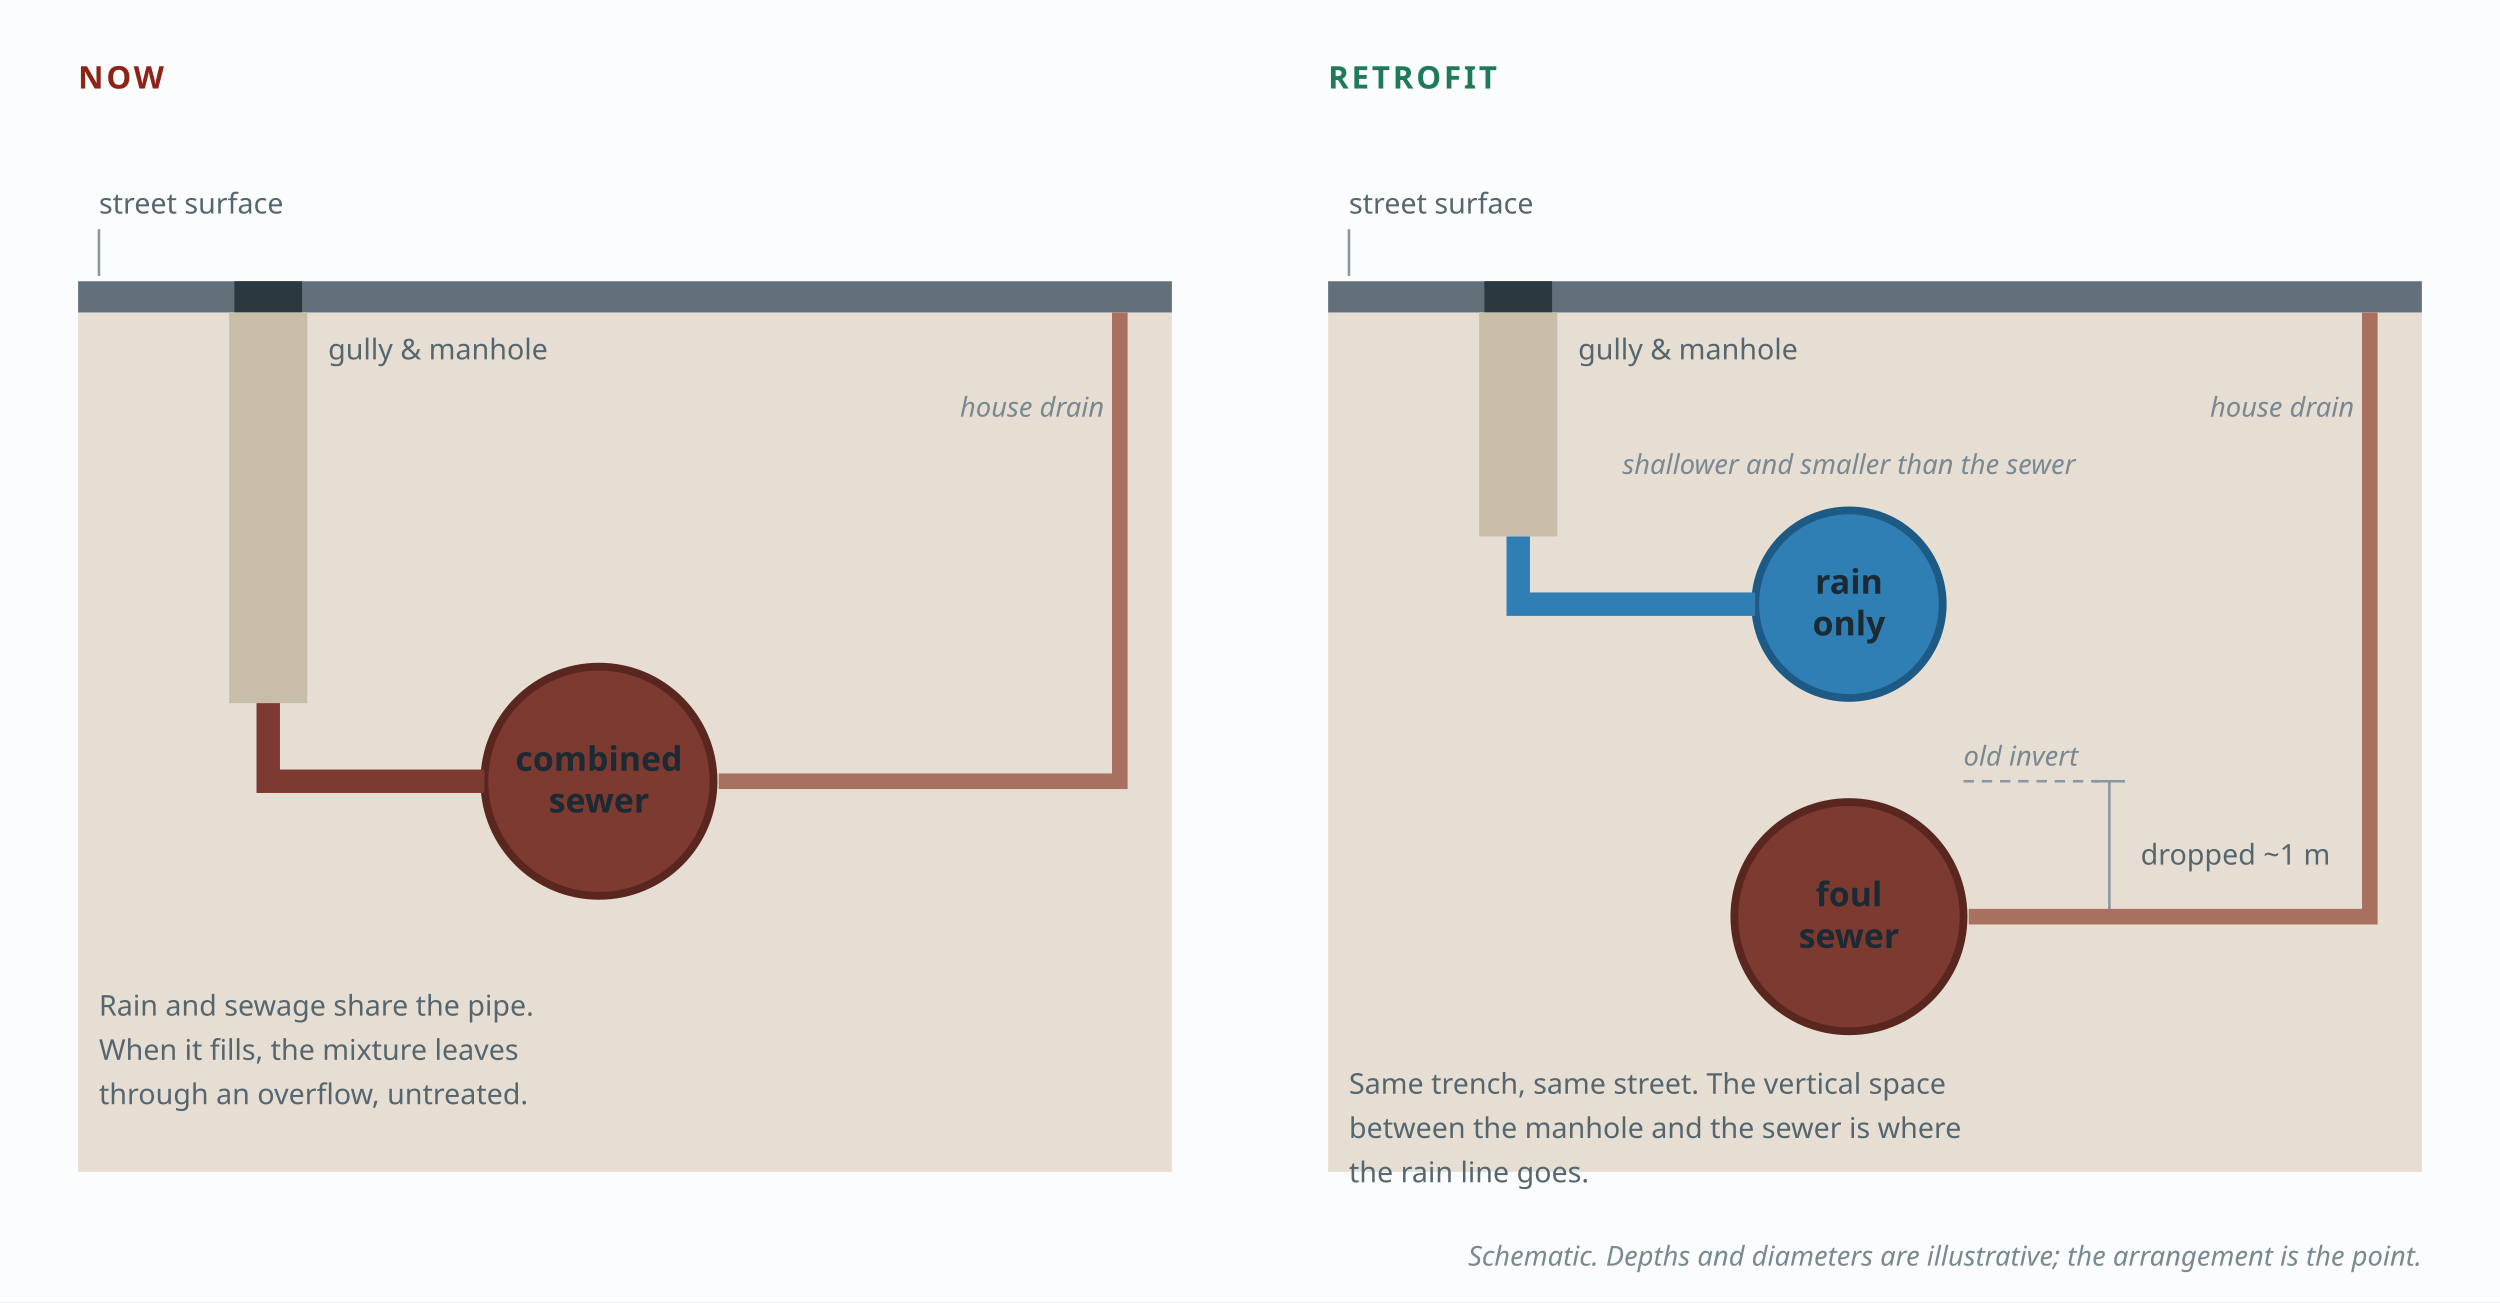
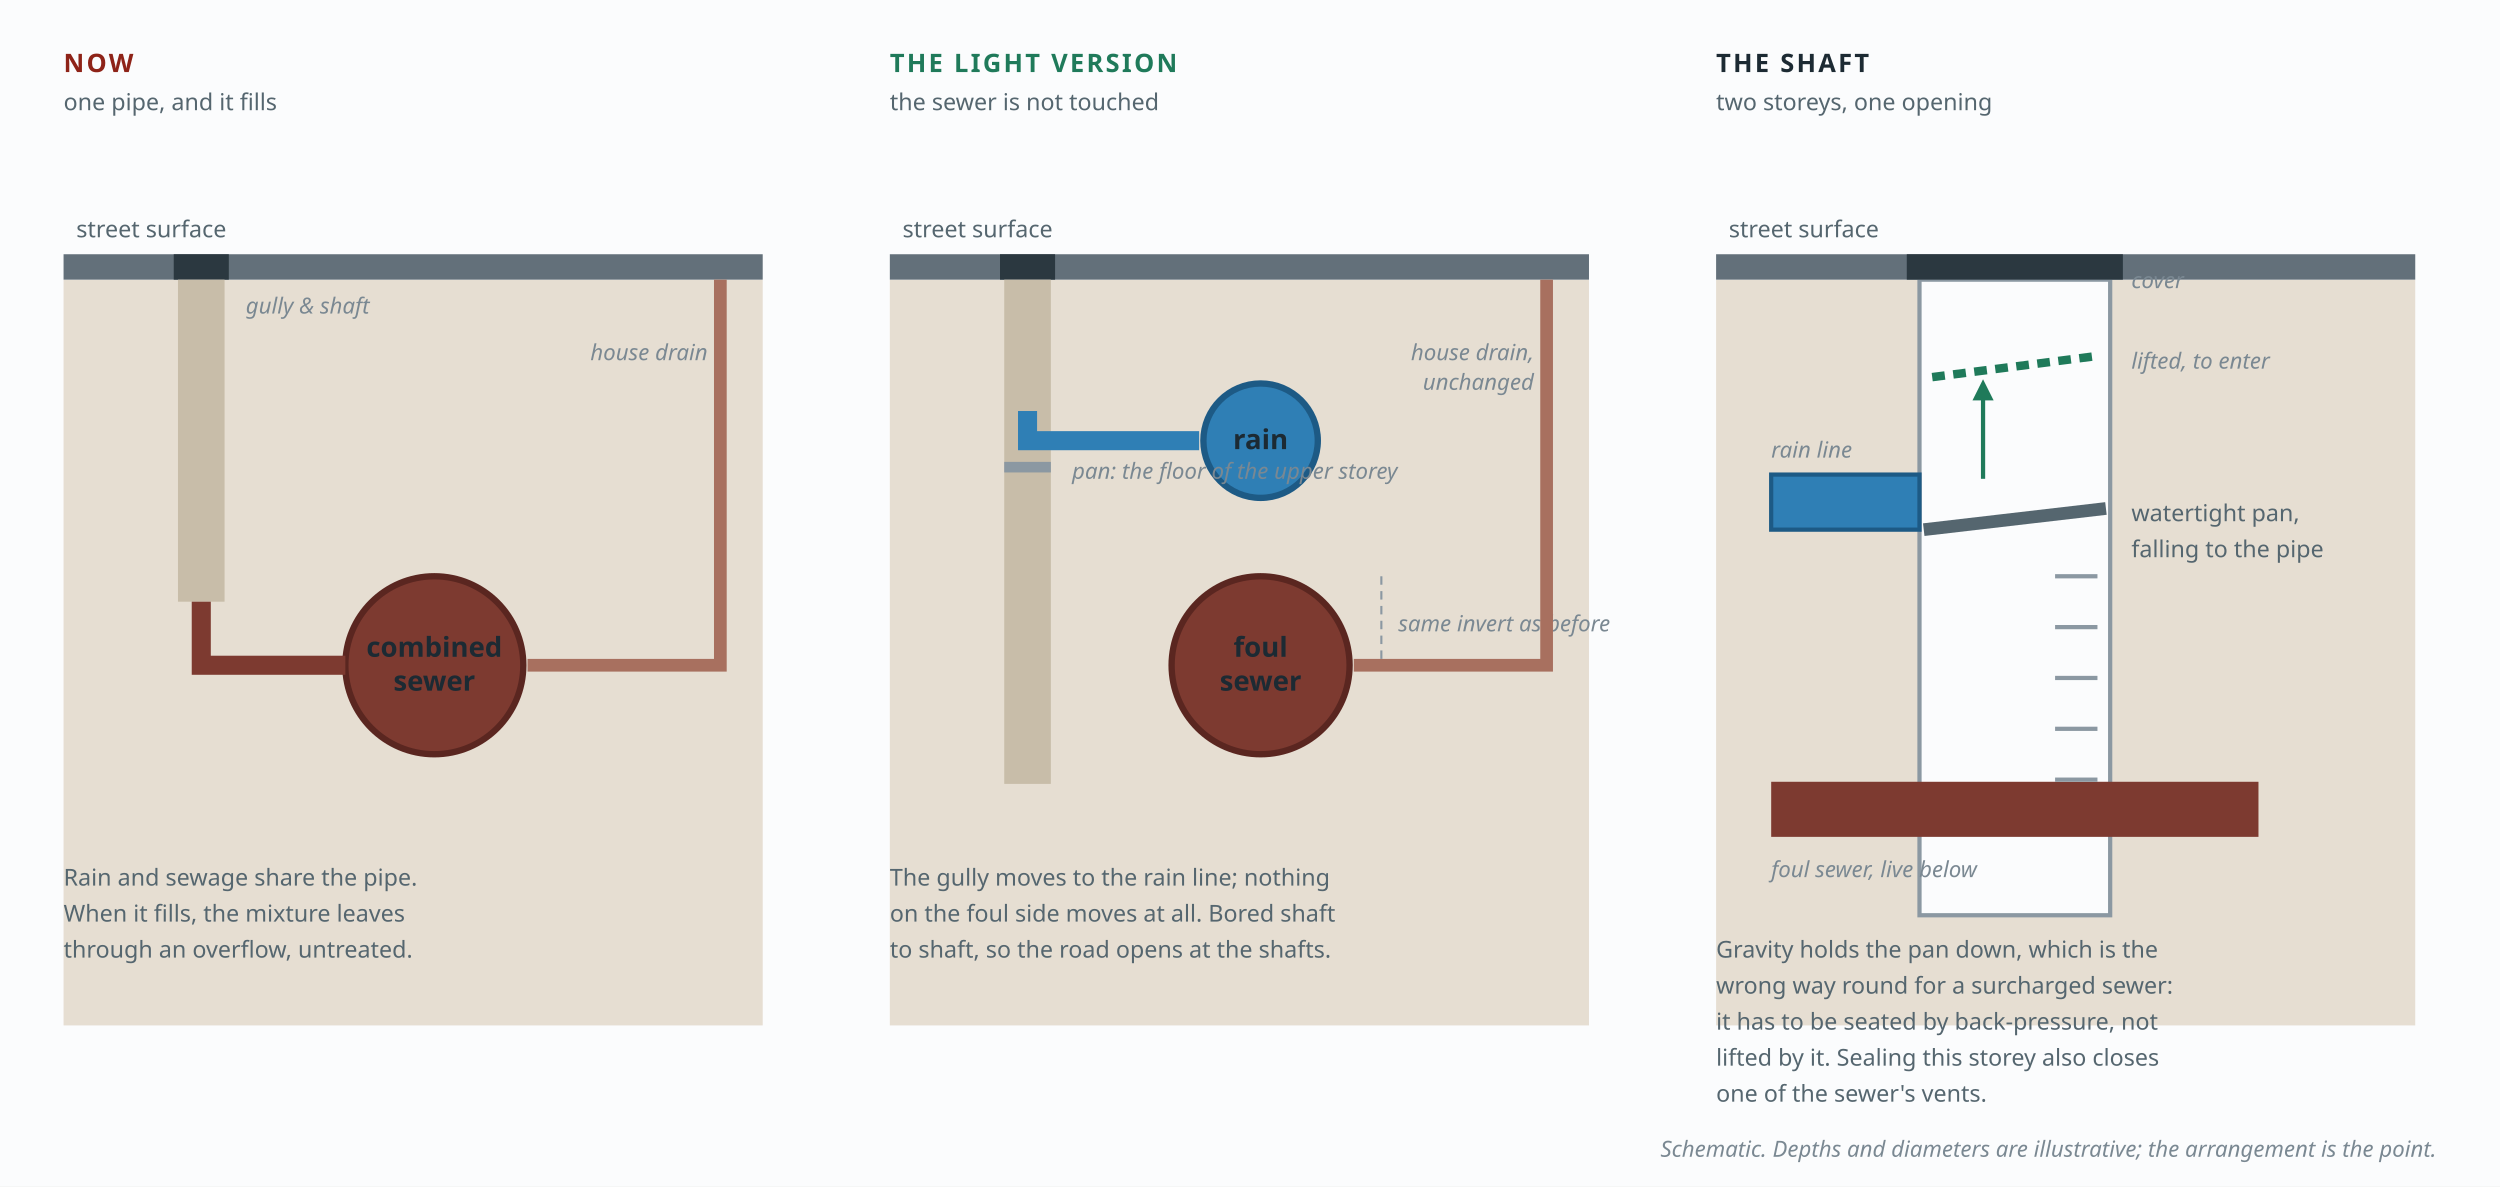
- <svg xmlns="http://www.w3.org/2000/svg" viewBox="0 0 960 500" width="960" height="500" role="img" aria-label="Street cross-section: the existing combined sewer, and the retrofit that drops it and inserts a stormwater line above it">
+ <svg xmlns="http://www.w3.org/2000/svg" viewBox="0 0 1180 560" width="1180" height="560" role="img" aria-label="Street cross-section: the combined sewer now, the shallow rain line that leaves it in place, and the two-storey shaft with a liftable watertight pan that serves both">
  <style>.t{font:600 13px system-ui,sans-serif;fill:#1c2a33}.s{font:11px system-ui,sans-serif;fill:#55666f}.n{font:italic 10.5px system-ui,sans-serif;fill:#7a8892}.h{font:700 12px system-ui,sans-serif;letter-spacing:.09em}.dim{stroke:#8b98a2;stroke-width:1;fill:none}</style>
-   <rect width="960" height="500" fill="#fbfcfd" />
+   <rect width="1180" height="560" fill="#fbfcfd" />
  <text class="h" x="30" y="34" fill="#8e2318">NOW</text>
-   <rect x="30" y="120" width="420" height="330" fill="#e6ded2" />
-   <rect x="30" y="108" width="420" height="12" fill="#63707a" />
-   <text class="s" x="38" y="82">street surface</text>
-   <rect x="90" y="108" width="26" height="12" fill="#2b3840" />
-   <text class="s" x="126" y="138">gully &amp; manhole</text>
-   <path d="M38,88 L38,106" stroke="#8b98a2" stroke-width="1" fill="none" />
-   <text class="h" x="510" y="34" fill="#1f7a5a">RETROFIT</text>
-   <rect x="510" y="120" width="420" height="330" fill="#e6ded2" />
-   <rect x="510" y="108" width="420" height="12" fill="#63707a" />
-   <text class="s" x="518" y="82">street surface</text>
-   <rect x="570" y="108" width="26" height="12" fill="#2b3840" />
-   <text class="s" x="606" y="138">gully &amp; manhole</text>
-   <path d="M518,88 L518,106" stroke="#8b98a2" stroke-width="1" fill="none" />
-   <rect x="88" y="120" width="30" height="150" fill="#c8bda9" />
-   <circle cx="230" cy="300" r="44" fill="#7d3a30" stroke="#5a2620" stroke-width="3" />
-   <text class="t" x="230" y="296" text-anchor="middle" fill="#fff">combined</text>
-   <text class="t" x="230" y="312" text-anchor="middle" fill="#fff">sewer</text>
-   <path d="M103,270 L103,300 L186,300" stroke="#7d3a30" stroke-width="9" fill="none" />
-   <path d="M430,120 L430,300 L276,300" stroke="#a8705f" stroke-width="6" fill="none" />
-   <text class="n" x="424" y="160" text-anchor="end">house drain</text>
-   <text class="s" x="38" y="390">Rain and sewage share the pipe.</text>
-   <text class="s" x="38" y="407">When it fills, the mixture leaves</text>
-   <text class="s" x="38" y="424">through an overflow, untreated.</text>
-   <rect x="568" y="120" width="30" height="86" fill="#c8bda9" />
-   <circle cx="710" cy="232" r="36" fill="#2f7fb5" stroke="#1d5a85" stroke-width="3" />
-   <text class="t" x="710" y="228" text-anchor="middle" fill="#fff">rain</text>
-   <text class="t" x="710" y="244" text-anchor="middle" fill="#fff">only</text>
-   <path d="M583,206 L583,232 L674,232" stroke="#2f7fb5" stroke-width="9" fill="none" />
-   <circle cx="710" cy="352" r="44" fill="#7d3a30" stroke="#5a2620" stroke-width="3" />
-   <text class="t" x="710" y="348" text-anchor="middle" fill="#fff">foul</text>
-   <text class="t" x="710" y="364" text-anchor="middle" fill="#fff">sewer</text>
-   <path class="dim" d="M810,300 L810,352" />
-   <path class="dim" d="M804,300 L816,300" />
-   <path class="dim" d="M804,352 L816,352" />
-   <text class="s" x="822" y="332">dropped ~1 m</text>
-   <path d="M754,300 L806,300" stroke="#8b98a2" stroke-width="1" stroke-dasharray="4 3" fill="none" />
-   <text class="n" x="754" y="294">old invert</text>
-   <path d="M910,120 L910,352 L756,352" stroke="#a8705f" stroke-width="6" fill="none" />
-   <text class="n" x="904" y="160" text-anchor="end">house drain</text>
-   <text class="n" x="710" y="182" text-anchor="middle">shallower and smaller than the sewer</text>
-   <text class="s" x="518" y="420">Same trench, same street. The vertical space</text>
-   <text class="s" x="518" y="437">between the manhole and the sewer is where</text>
-   <text class="s" x="518" y="454">the rain line goes.</text>
-   <text class="n" x="930" y="486" text-anchor="end">Schematic. Depths and diameters are illustrative; the arrangement is the point.</text>
+   <text class="s" x="30" y="52">one pipe, and it fills</text>
+   <rect x="30" y="132" width="330" height="352" fill="#e6ded2" />
+   <rect x="30" y="120" width="330" height="12" fill="#63707a" />
+   <text class="s" x="36" y="112">street surface</text>
+   <rect x="82" y="120" width="26" height="12" fill="#2b3840" />
+   <rect x="84" y="132" width="22" height="152" fill="#c8bda9" />
+   <text class="n" x="116" y="148">gully &amp; shaft</text>
+   <circle cx="205" cy="314" r="42" fill="#7d3a30" stroke="#5a2620" stroke-width="3" />
+   <text class="t" x="205" y="310" text-anchor="middle" fill="#fff">combined</text>
+   <text class="t" x="205" y="326" text-anchor="middle" fill="#fff">sewer</text>
+   <path d="M95,284 L95,314 L163,314" stroke="#7d3a30" stroke-width="9" fill="none" />
+   <path d="M340,132 L340,314 L249,314" stroke="#a8705f" stroke-width="6" fill="none" />
+   <text class="n" x="334" y="170" text-anchor="end">house drain</text>
+   <text class="s" x="30" y="418">Rain and sewage share the pipe.</text>
+   <text class="s" x="30" y="435">When it fills, the mixture leaves</text>
+   <text class="s" x="30" y="452">through an overflow, untreated.</text>
+   <text class="h" x="420" y="34" fill="#1f7a5a">THE LIGHT VERSION</text>
+   <text class="s" x="420" y="52">the sewer is not touched</text>
+   <rect x="420" y="132" width="330" height="352" fill="#e6ded2" />
+   <rect x="420" y="120" width="330" height="12" fill="#63707a" />
+   <text class="s" x="426" y="112">street surface</text>
+   <rect x="472" y="120" width="26" height="12" fill="#2b3840" />
+   <rect x="474" y="132" width="22" height="238" fill="#c8bda9" />
+   <circle cx="595" cy="208" r="27" fill="#2f7fb5" stroke="#1d5a85" stroke-width="3" />
+   <text class="t" x="595" y="212" text-anchor="middle" fill="#fff">rain</text>
+   <path d="M485,194 L485,208 L566,208" stroke="#2f7fb5" stroke-width="9" fill="none" />
+   <rect x="474" y="218" width="22" height="5" fill="#8b98a2" />
+   <text class="n" x="506" y="226">pan: the floor of the upper storey</text>
+   <circle cx="595" cy="314" r="42" fill="#7d3a30" stroke="#5a2620" stroke-width="3" />
+   <text class="t" x="595" y="310" text-anchor="middle" fill="#fff">foul</text>
+   <text class="t" x="595" y="326" text-anchor="middle" fill="#fff">sewer</text>
+   <path class="dim" d="M652,272 L652,314" stroke-dasharray="4 3" />
+   <text class="n" x="660" y="298">same invert as before</text>
+   <path d="M730,132 L730,314 L639,314" stroke="#a8705f" stroke-width="6" fill="none" />
+   <text class="n" x="724" y="170" text-anchor="end">house drain,</text>
+   <text class="n" x="724" y="184" text-anchor="end">unchanged</text>
+   <text class="s" x="420" y="418">The gully moves to the rain line; nothing</text>
+   <text class="s" x="420" y="435">on the foul side moves at all. Bored shaft</text>
+   <text class="s" x="420" y="452">to shaft, so the road opens at the shafts.</text>
+   <text class="h" x="810" y="34" fill="#1c2a33">THE SHAFT</text>
+   <text class="s" x="810" y="52">two storeys, one opening</text>
+   <rect x="810" y="132" width="330" height="352" fill="#e6ded2" />
+   <rect x="810" y="120" width="330" height="12" fill="#63707a" />
+   <text class="s" x="816" y="112">street surface</text>
+   <rect x="906" y="132" width="90" height="300" fill="#fbfcfd" stroke="#8b98a2" stroke-width="2" />
+   <rect x="900" y="120" width="102" height="12" fill="#2b3840" />
+   <text class="n" x="1006" y="136">cover</text>
+   <rect x="836" y="224" width="70" height="26" fill="#2f7fb5" stroke="#1d5a85" stroke-width="2" />
+   <text class="n" x="836" y="216">rain line</text>
+   <path d="M908,250 L994,240" stroke="#55666f" stroke-width="6" fill="none" />
+   <text class="s" x="1006" y="246">watertight pan,</text>
+   <text class="s" x="1006" y="263">falling to the pipe</text>
+   <path d="M936,226 L936,184" stroke="#1f7a5a" stroke-width="2" fill="none" marker-end="url(#up)" />
+   <path d="M912,178 L990,168" stroke="#1f7a5a" stroke-width="4" stroke-dasharray="6 4" fill="none" />
+   <text class="n" x="1006" y="174">lifted, to enter</text>
+   <path d="M836,382 L1066,382" stroke="#7d3a30" stroke-width="26" fill="none" />
+   <text class="n" x="836" y="414">foul sewer, live below</text>
+   <path d="M970,272 L990,272" stroke="#8b98a2" stroke-width="2" fill="none" />
+   <path d="M970,296 L990,296" stroke="#8b98a2" stroke-width="2" fill="none" />
+   <path d="M970,320 L990,320" stroke="#8b98a2" stroke-width="2" fill="none" />
+   <path d="M970,344 L990,344" stroke="#8b98a2" stroke-width="2" fill="none" />
+   <path d="M970,368 L990,368" stroke="#8b98a2" stroke-width="2" fill="none" />
+   <text class="s" x="810" y="452">Gravity holds the pan down, which is the</text>
+   <text class="s" x="810" y="469">wrong way round for a surcharged sewer:</text>
+   <text class="s" x="810" y="486">it has to be seated by back-pressure, not</text>
+   <text class="s" x="810" y="503">lifted by it. Sealing this storey also closes</text>
+   <text class="s" x="810" y="520">one of the sewer's vents.</text>
+   <defs>
+     <marker id="up" viewBox="0 0 10 10" refX="5" refY="5" markerWidth="5" markerHeight="5" orient="auto-start-reverse">
+       <path d="M0,0 L10,5 L0,10 z" fill="#1f7a5a" />
+     </marker>
+   </defs>
+   <text class="n" x="1150" y="546" text-anchor="end">Schematic. Depths and diameters are illustrative; the arrangement is the point.</text>
</svg>
